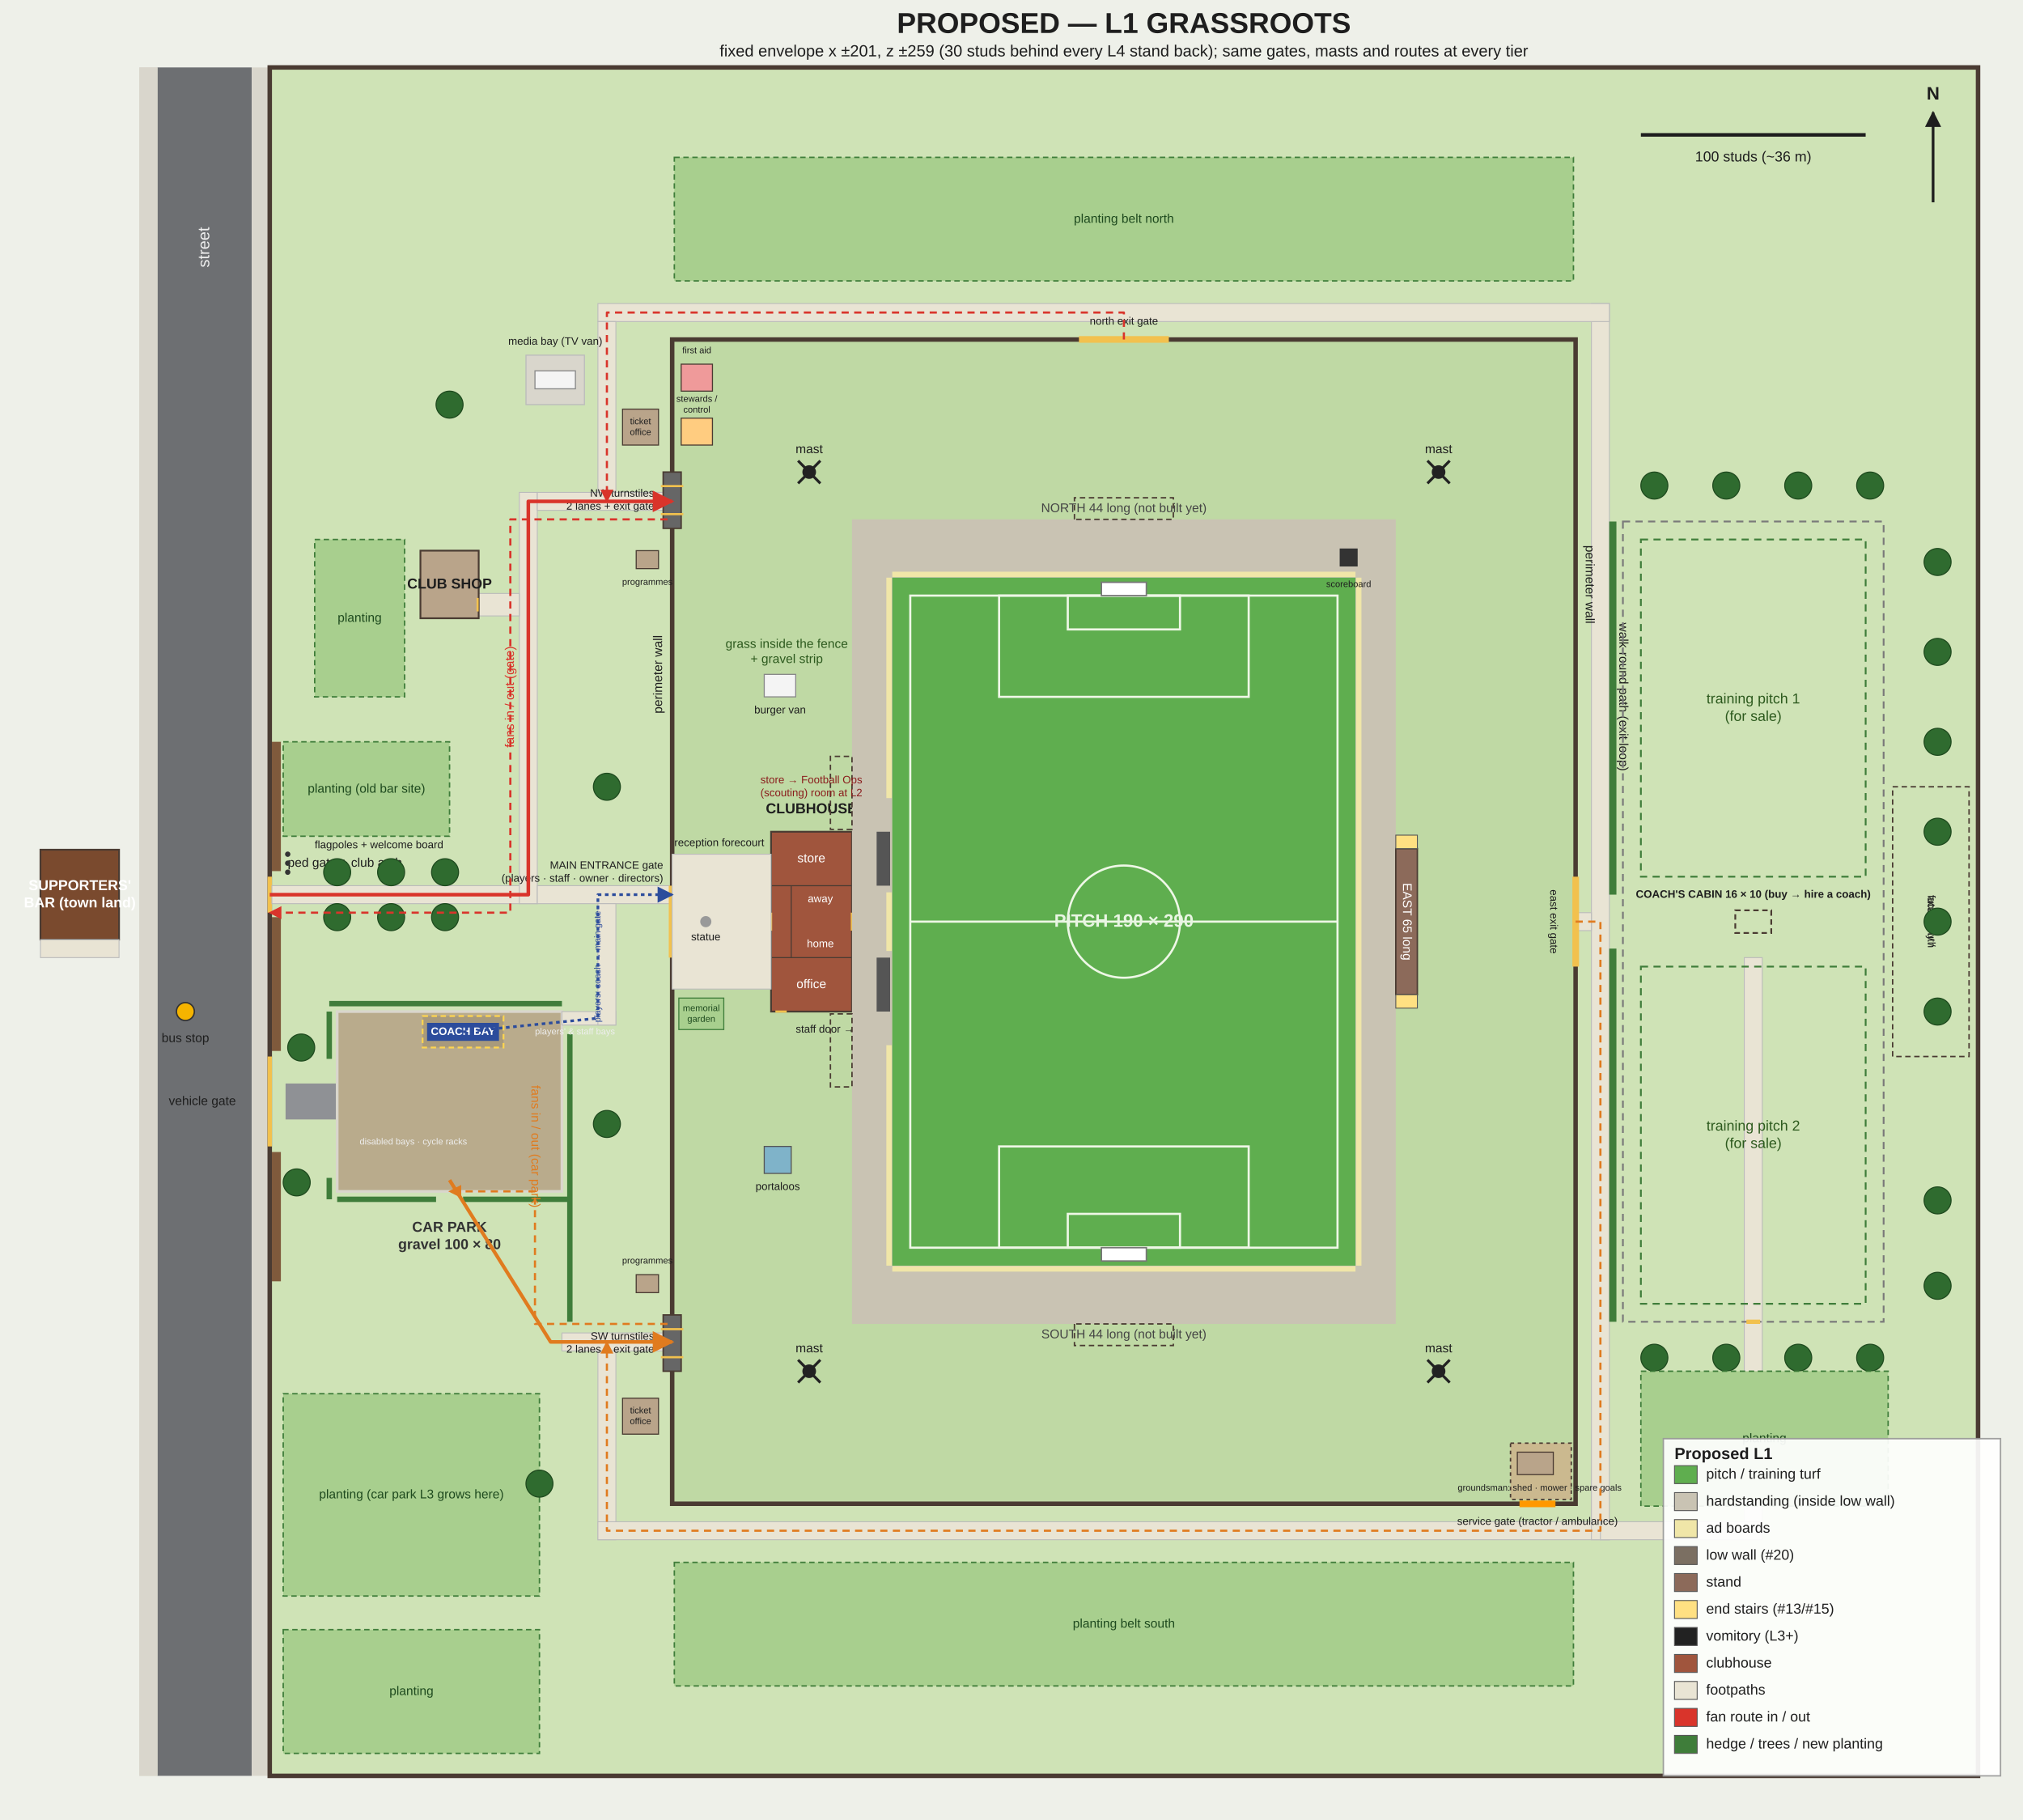
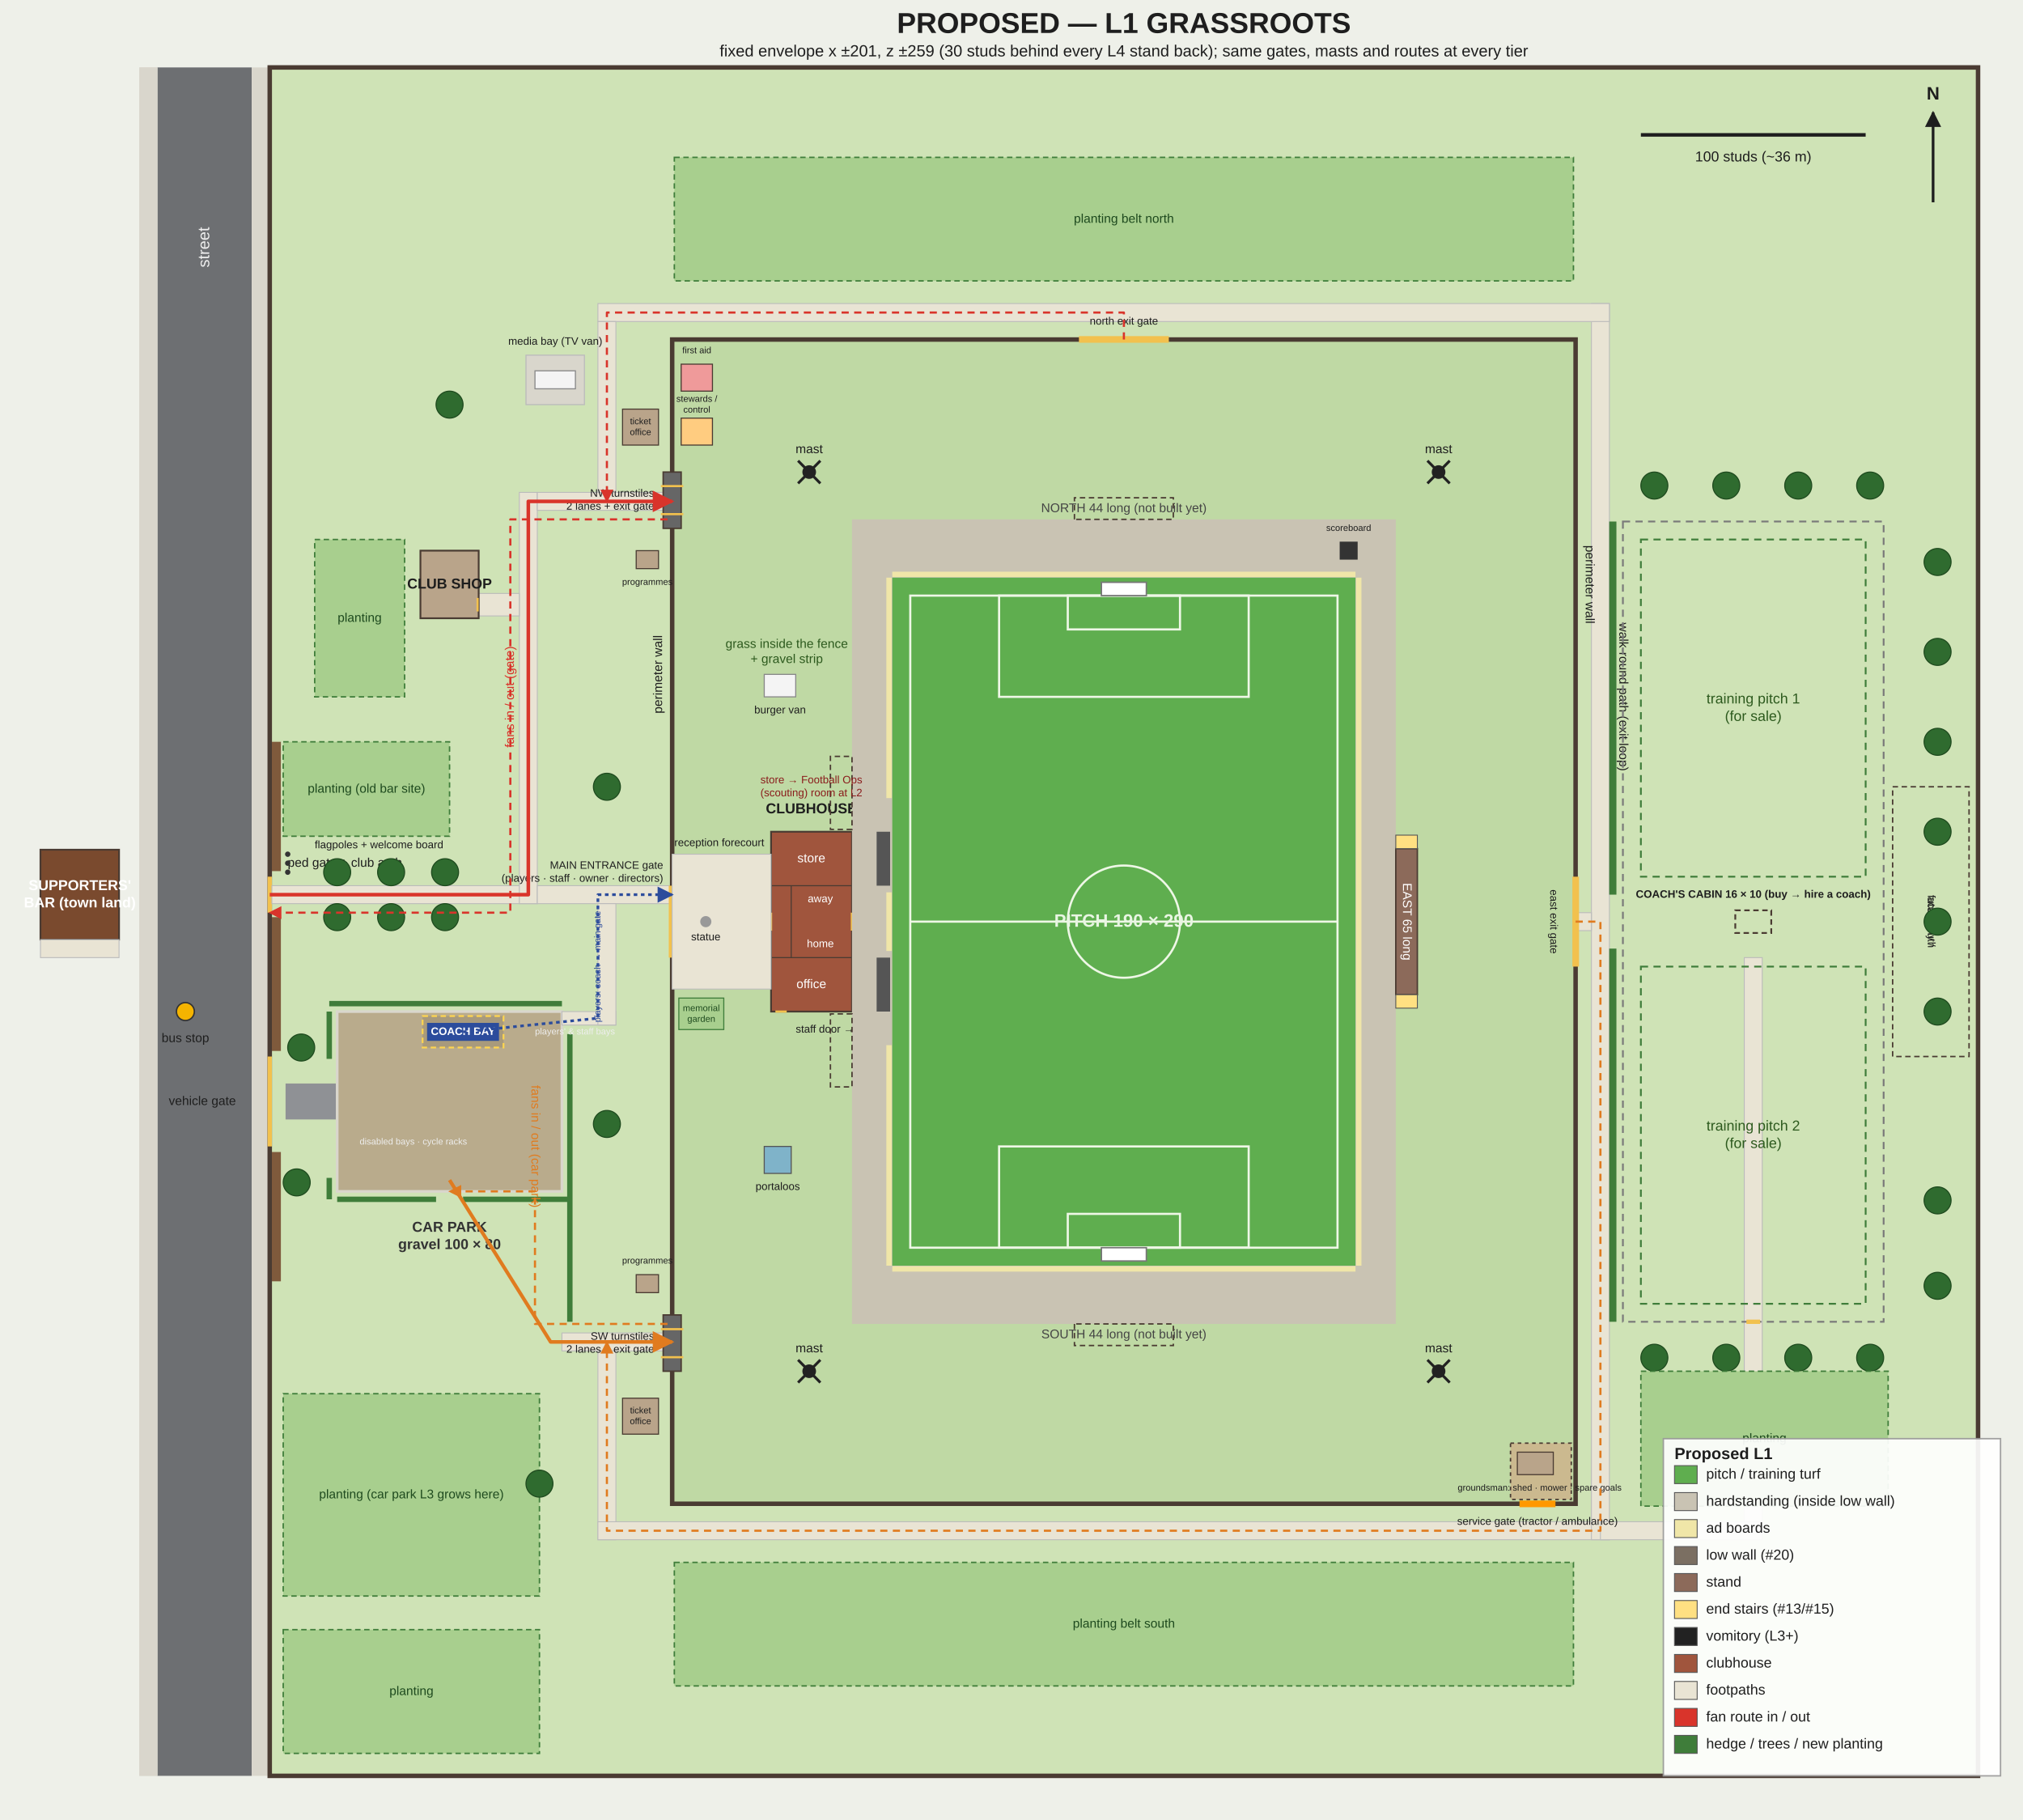
<svg xmlns="http://www.w3.org/2000/svg" width="1125" height="1012" viewBox="0 0 1125 1012" font-family="Segoe UI, Arial, sans-serif">
  <defs>
    <marker id="arr" viewBox="0 0 10 10" refX="9" refY="5" markerWidth="6" markerHeight="6" orient="auto-start-reverse">
      <path d="M0,0 L10,5 L0,10 z" fill="context-stroke" />
    </marker>
  </defs>
  <polygon points="0.0,0.0 1125.0,0.0 1125.0,1012.5 0.0,1012.5" fill="#eef0e9" stroke="none" stroke-width="1" opacity="1.0" />
  <polygon points="87.5,37.5 140.0,37.5 140.0,987.5 87.5,987.5" fill="#6d6f72" stroke="none" stroke-width="1" opacity="1.0" />
  <text x="113.8" y="137.5" font-size="9" fill="#eee" text-anchor="middle" dominant-baseline="middle" transform="rotate(-90 113.8 137.5)">street</text>
  <polygon points="140.0,37.5 150.0,37.5 150.0,987.5 140.0,987.5" fill="#d9d6cc" stroke="none" stroke-width="1" opacity="1.0" />
  <polygon points="150.0,37.5 1100.0,37.5 1100.0,987.5 150.0,987.5" fill="#cfe3b6" stroke="none" stroke-width="1" opacity="1.0" />
  <polygon points="150.0,37.5 1100.0,37.5 1100.0,987.5 150.0,987.5" fill="none" stroke="#4a3b32" stroke-width="2.5" opacity="1.0" />
  <text x="625.0" y="13.8" font-size="16" fill="#1e1e1e" text-anchor="middle" dominant-baseline="middle" font-weight="bold">PROPOSED — L1  GRASSROOTS</text>
  <text x="625.0" y="28.8" font-size="9" fill="#1e1e1e" text-anchor="middle" dominant-baseline="middle">fixed envelope x ±201, z ±259 (30 studs behind every L4 stand back); same gates, masts and routes at every tier</text>
  <polyline points="1075.0,112.5 1075.0,62.5" fill="none" stroke="#1e1e1e" stroke-width="1.5" stroke-linejoin="round" marker-end="url(#arr)" opacity="1.0" />
  <text x="1075.0" y="52.5" font-size="10" fill="#1e1e1e" text-anchor="middle" dominant-baseline="middle" font-weight="bold">N</text>
  <polyline points="912.5,75.0 1037.5,75.0" fill="none" stroke="#1e1e1e" stroke-width="2" stroke-linejoin="round" opacity="1.0" />
  <text x="975.0" y="87.5" font-size="8" fill="#1e1e1e" text-anchor="middle" dominant-baseline="middle">100 studs (~36 m)</text>
  <polygon points="77.5,37.5 87.5,37.5 87.5,987.5 77.5,987.5" fill="#d9d6cc" stroke="none" stroke-width="1" opacity="1.0" />
  <polygon points="77.5,37.5 87.5,37.5 87.5,987.5 77.5,987.5" fill="#d9d6cc" stroke="none" stroke-width="1" opacity="1.0" />
  <polygon points="22.5,472.5 66.2,472.5 66.2,522.5 22.5,522.5" fill="#7a4a2e" stroke="#4a3b32" stroke-width="1" opacity="1.0" />
  <polygon points="22.5,522.5 66.2,522.5 66.2,532.5 22.5,532.5" fill="#e9e4d4" stroke="#bbb" stroke-width="0.5" opacity="1.0" />
  <text x="44.4" y="492.7" font-size="8" fill="#fff" text-anchor="middle" dominant-baseline="middle" font-weight="bold">SUPPORTERS'</text>
  <text x="44.4" y="502.3" font-size="8" fill="#fff" text-anchor="middle" dominant-baseline="middle" font-weight="bold">BAR (town land)</text>
  <polygon points="148.8,487.5 151.2,487.5 151.2,507.5 148.8,507.5" fill="#f2c14e" stroke="none" stroke-width="1" opacity="1.0" />
  <text x="160.0" y="480.0" font-size="7" fill="#1e1e1e" text-anchor="start" dominant-baseline="middle">ped gate + club arch</text>
  <polygon points="148.8,587.5 151.2,587.5 151.2,637.5 148.8,637.5" fill="#f2c14e" stroke="none" stroke-width="1" opacity="1.0" />
  <text x="131.2" y="612.5" font-size="7" fill="#1e1e1e" text-anchor="end" dominant-baseline="middle">vehicle gate</text>
  <polygon points="158.8,602.5 188.8,602.5 188.8,622.5 158.8,622.5" fill="#8f9195" stroke="none" stroke-width="1" opacity="1.0" />
  <circle cx="103.1" cy="562.5" r="5.0" fill="#f5b400" stroke="#333" stroke-width="0.8" />
  <text x="103.1" y="577.5" font-size="7" fill="#1e1e1e" text-anchor="middle" dominant-baseline="middle">bus stop</text>
  <polygon points="151.2,412.5 156.2,412.5 156.2,484.4 151.2,484.4" fill="#7f5a3c" stroke="none" stroke-width="1" opacity="1.0" />
  <polygon points="151.2,510.0 156.2,510.0 156.2,584.4 151.2,584.4" fill="#7f5a3c" stroke="none" stroke-width="1" opacity="1.0" />
  <polygon points="151.2,640.6 156.2,640.6 156.2,712.5 151.2,712.5" fill="#7f5a3c" stroke="none" stroke-width="1" opacity="1.0" />
  <polygon points="187.5,562.5 312.5,562.5 312.5,662.5 187.5,662.5" fill="#b9ab8c" stroke="#d9d6cc" stroke-width="1.5" opacity="1.0" />
  <text x="250.0" y="682.7" font-size="8" fill="#333" text-anchor="middle" dominant-baseline="middle" font-weight="bold">CAR PARK</text>
  <text x="250.0" y="692.3" font-size="8" fill="#333" text-anchor="middle" dominant-baseline="middle" font-weight="bold">gravel 100 × 80</text>
  <polygon points="235.0,565.0 280.0,565.0 280.0,582.5 235.0,582.5" fill="#a89a7c" stroke="#ffd54f" stroke-width="1" stroke-dasharray="3,2" opacity="1.0" />
  <polygon points="237.5,568.8 277.5,568.8 277.5,578.8 237.5,578.8" fill="#2c4c9c" stroke="none" stroke-width="1" opacity="1.0" />
  <text x="257.5" y="573.8" font-size="6" fill="#fff" text-anchor="middle" dominant-baseline="middle" font-weight="bold">COACH BAY</text>
  <polyline points="183.1,558.1 312.5,558.1" fill="none" stroke="#3f7d3a" stroke-width="3" stroke-linejoin="round" opacity="1.0" />
  <polyline points="183.1,562.5 183.1,588.8" fill="none" stroke="#3f7d3a" stroke-width="3" stroke-linejoin="round" opacity="1.0" />
  <polyline points="183.1,655.0 183.1,666.9" fill="none" stroke="#3f7d3a" stroke-width="3" stroke-linejoin="round" opacity="1.0" />
  <polyline points="187.5,666.9 242.5,666.9" fill="none" stroke="#3f7d3a" stroke-width="3" stroke-linejoin="round" opacity="1.0" />
  <polyline points="257.5,666.9 316.9,666.9" fill="none" stroke="#3f7d3a" stroke-width="3" stroke-linejoin="round" opacity="1.0" />
  <polyline points="316.9,575.0 316.9,735.0" fill="none" stroke="#3f7d3a" stroke-width="3" stroke-linejoin="round" opacity="1.0" />
  <polygon points="151.2,492.5 298.8,492.5 298.8,502.5 151.2,502.5" fill="#e9e4d4" stroke="#bbb" stroke-width="0.5" opacity="1.0" />
  <polygon points="288.8,273.8 298.8,273.8 298.8,502.5 288.8,502.5" fill="#e9e4d4" stroke="#bbb" stroke-width="0.5" opacity="1.0" />
  <polygon points="298.8,273.8 373.8,273.8 373.8,283.8 298.8,283.8" fill="#e9e4d4" stroke="#bbb" stroke-width="0.5" opacity="1.0" />
  <polygon points="298.8,492.5 373.8,492.5 373.8,502.5 298.8,502.5" fill="#e9e4d4" stroke="#bbb" stroke-width="0.5" opacity="1.0" />
  <polygon points="266.2,330.0 288.8,330.0 288.8,342.5 266.2,342.5" fill="#e9e4d4" stroke="#bbb" stroke-width="0.5" opacity="1.0" />
  <polygon points="312.5,741.2 373.8,741.2 373.8,751.2 312.5,751.2" fill="#e9e4d4" stroke="#bbb" stroke-width="0.5" opacity="1.0" />
  <polygon points="312.5,562.5 342.5,562.5 342.5,570.0 312.5,570.0" fill="#e9e4d4" stroke="#bbb" stroke-width="0.5" opacity="1.0" />
  <polygon points="332.5,502.5 342.5,502.5 342.5,570.0 332.5,570.0" fill="#e9e4d4" stroke="#bbb" stroke-width="0.5" opacity="1.0" />
  <polygon points="332.5,751.2 342.5,751.2 342.5,856.2 332.5,856.2" fill="#e9e4d4" stroke="#bbb" stroke-width="0.5" opacity="1.0" />
  <polygon points="332.5,846.2 895.0,846.2 895.0,856.2 332.5,856.2" fill="#e9e4d4" stroke="#bbb" stroke-width="0.5" opacity="1.0" />
  <polygon points="885.0,168.8 895.0,168.8 895.0,856.2 885.0,856.2" fill="#e9e4d4" stroke="#bbb" stroke-width="0.5" opacity="1.0" />
  <polygon points="332.5,168.8 895.0,168.8 895.0,178.8 332.5,178.8" fill="#e9e4d4" stroke="#bbb" stroke-width="0.5" opacity="1.0" />
  <polygon points="332.5,273.8 342.5,273.8 342.5,178.8 332.5,178.8" fill="#e9e4d4" stroke="#bbb" stroke-width="0.5" opacity="1.0" />
  <polygon points="970.0,735.0 980.0,735.0 980.0,846.2 970.0,846.2" fill="#e9e4d4" stroke="#bbb" stroke-width="0.5" opacity="1.0" />
  <polygon points="890.0,846.2 980.0,846.2 980.0,856.2 890.0,856.2" fill="#e9e4d4" stroke="#bbb" stroke-width="0.5" opacity="1.0" />
  <polygon points="970.0,532.5 980.0,532.5 980.0,735.0 970.0,735.0" fill="#e9e4d4" stroke="#bbb" stroke-width="0.5" opacity="1.0" />
  <polygon points="620.0,178.8 630.0,178.8 630.0,178.8 620.0,178.8" fill="#e9e4d4" stroke="#bbb" stroke-width="0.5" opacity="1.0" />
  <polygon points="876.2,507.5 885.0,507.5 885.0,517.5 876.2,517.5" fill="#e9e4d4" stroke="#bbb" stroke-width="0.5" opacity="1.0" />
  <text x="902.5" y="387.5" font-size="7" fill="#1e1e1e" text-anchor="middle" dominant-baseline="middle" transform="rotate(90 902.5 387.5)">walk-round path (exit loop)</text>
  <polygon points="233.8,306.2 266.2,306.2 266.2,343.8 233.8,343.8" fill="#b9a48a" stroke="#4a3b32" stroke-width="1" opacity="1.0" />
  <polygon points="265.0,332.5 266.2,332.5 266.2,340.0 265.0,340.0" fill="#f2c14e" stroke="none" stroke-width="1" opacity="1.0" />
  <text x="250.0" y="325.0" font-size="8" fill="#1e1e1e" text-anchor="middle" dominant-baseline="middle" font-weight="bold">CLUB SHOP</text>
  <polygon points="292.5,197.5 325.0,197.5 325.0,225.0 292.5,225.0" fill="#d9d6cc" stroke="#bbb" stroke-width="0.6" opacity="1.0" />
  <polygon points="297.5,206.2 320.0,206.2 320.0,216.2 297.5,216.2" fill="#f4f4f4" stroke="#888" stroke-width="0.6" opacity="1.0" />
  <text x="308.8" y="190.0" font-size="6" fill="#1e1e1e" text-anchor="middle" dominant-baseline="middle">media bay (TV van)</text>
  <polygon points="902.5,290.0 1047.5,290.0 1047.5,735.0 902.5,735.0" fill="none" stroke="#7a7a7a" stroke-width="1" stroke-dasharray="4,3" opacity="1.0" />
  <polygon points="912.5,300.0 1037.5,300.0 1037.5,487.5 912.5,487.5" fill="none" stroke="#3f7d3a" stroke-width="1" stroke-dasharray="4,3" opacity="1.0" />
  <polygon points="912.5,537.5 1037.5,537.5 1037.5,725.0 912.5,725.0" fill="none" stroke="#3f7d3a" stroke-width="1" stroke-dasharray="4,3" opacity="1.0" />
  <text x="975.0" y="388.9" font-size="8" fill="#2d5a1e" text-anchor="middle" dominant-baseline="middle">training pitch 1</text>
  <text x="975.0" y="398.6" font-size="8" fill="#2d5a1e" text-anchor="middle" dominant-baseline="middle">(for sale)</text>
  <text x="975.0" y="626.4" font-size="8" fill="#2d5a1e" text-anchor="middle" dominant-baseline="middle">training pitch 2</text>
  <text x="975.0" y="636.1" font-size="8" fill="#2d5a1e" text-anchor="middle" dominant-baseline="middle">(for sale)</text>
  <polygon points="965.0,506.2 985.0,506.2 985.0,518.8 965.0,518.8" fill="none" stroke="#4a3b32" stroke-width="1" stroke-dasharray="3,2" opacity="1.0" />
  <text x="975.0" y="497.5" font-size="6" fill="#1e1e1e" text-anchor="middle" dominant-baseline="middle" font-weight="bold">COACH'S CABIN 16 × 10  (buy → hire a coach)</text>
  <polygon points="1052.5,437.5 1095.0,437.5 1095.0,587.5 1052.5,587.5" fill="none" stroke="#4a3b32" stroke-width="0.8" stroke-dasharray="3,2" opacity="1.0" />
  <text x="1073.8" y="505.3" font-size="6" fill="#1e1e1e" text-anchor="middle" dominant-baseline="middle" transform="rotate(90 1073.8 505.3)">future</text>
  <text x="1073.8" y="512.5" font-size="6" fill="#1e1e1e" text-anchor="middle" dominant-baseline="middle" transform="rotate(90 1073.8 512.5)">academy /</text>
  <text x="1073.8" y="519.7" font-size="6" fill="#1e1e1e" text-anchor="middle" dominant-baseline="middle" transform="rotate(90 1073.8 519.7)">youth</text>
  <polygon points="971.2,733.8 978.8,733.8 978.8,736.2 971.2,736.2" fill="#f2c14e" stroke="none" stroke-width="1" opacity="1.0" />
  <polyline points="896.9,290.0 896.9,497.5" fill="none" stroke="#3f7d3a" stroke-width="4" stroke-linejoin="round" opacity="1.0" />
  <polyline points="896.9,527.5 896.9,735.0" fill="none" stroke="#3f7d3a" stroke-width="4" stroke-linejoin="round" opacity="1.0" />
  <circle cx="920.0" cy="270.0" r="7.5" fill="#2f6b2f" stroke="#1e4a1e" stroke-width="0.6" />
  <circle cx="920.0" cy="755.0" r="7.5" fill="#2f6b2f" stroke="#1e4a1e" stroke-width="0.6" />
  <circle cx="960.0" cy="270.0" r="7.5" fill="#2f6b2f" stroke="#1e4a1e" stroke-width="0.6" />
  <circle cx="960.0" cy="755.0" r="7.5" fill="#2f6b2f" stroke="#1e4a1e" stroke-width="0.6" />
  <circle cx="1000.0" cy="270.0" r="7.5" fill="#2f6b2f" stroke="#1e4a1e" stroke-width="0.6" />
  <circle cx="1000.0" cy="755.0" r="7.5" fill="#2f6b2f" stroke="#1e4a1e" stroke-width="0.6" />
  <circle cx="1040.0" cy="270.0" r="7.5" fill="#2f6b2f" stroke="#1e4a1e" stroke-width="0.6" />
  <circle cx="1040.0" cy="755.0" r="7.5" fill="#2f6b2f" stroke="#1e4a1e" stroke-width="0.6" />
  <circle cx="1077.5" cy="312.5" r="7.5" fill="#2f6b2f" stroke="#1e4a1e" stroke-width="0.6" />
  <circle cx="1077.5" cy="362.5" r="7.5" fill="#2f6b2f" stroke="#1e4a1e" stroke-width="0.6" />
  <circle cx="1077.5" cy="412.5" r="7.5" fill="#2f6b2f" stroke="#1e4a1e" stroke-width="0.6" />
  <circle cx="1077.5" cy="462.5" r="7.5" fill="#2f6b2f" stroke="#1e4a1e" stroke-width="0.6" />
  <circle cx="1077.5" cy="512.5" r="7.5" fill="#2f6b2f" stroke="#1e4a1e" stroke-width="0.6" />
  <circle cx="1077.5" cy="562.5" r="7.5" fill="#2f6b2f" stroke="#1e4a1e" stroke-width="0.6" />
  <circle cx="1077.5" cy="667.5" r="7.5" fill="#2f6b2f" stroke="#1e4a1e" stroke-width="0.6" />
  <circle cx="1077.5" cy="715.0" r="7.5" fill="#2f6b2f" stroke="#1e4a1e" stroke-width="0.6" />
  <polygon points="157.5,412.5 250.0,412.5 250.0,465.0 157.5,465.0" fill="#a8cf8e" stroke="#3f7d3a" stroke-width="0.8" stroke-dasharray="3,2" opacity="1.0" />
  <text x="203.8" y="438.8" font-size="7" fill="#1e4a1e" text-anchor="middle" dominant-baseline="middle">planting (old bar site)</text>
  <polygon points="175.0,300.0 225.0,300.0 225.0,387.5 175.0,387.5" fill="#a8cf8e" stroke="#3f7d3a" stroke-width="0.8" stroke-dasharray="3,2" opacity="1.0" />
  <text x="200.0" y="343.8" font-size="7" fill="#1e4a1e" text-anchor="middle" dominant-baseline="middle">planting</text>
  <polygon points="375.0,87.5 875.0,87.5 875.0,156.2 375.0,156.2" fill="#a8cf8e" stroke="#3f7d3a" stroke-width="0.8" stroke-dasharray="3,2" opacity="1.0" />
  <text x="625.0" y="121.9" font-size="7" fill="#1e4a1e" text-anchor="middle" dominant-baseline="middle">planting belt north</text>
  <polygon points="375.0,868.8 875.0,868.8 875.0,937.5 375.0,937.5" fill="#a8cf8e" stroke="#3f7d3a" stroke-width="0.8" stroke-dasharray="3,2" opacity="1.0" />
  <text x="625.0" y="903.1" font-size="7" fill="#1e4a1e" text-anchor="middle" dominant-baseline="middle">planting belt south</text>
  <polygon points="157.5,775.0 300.0,775.0 300.0,887.5 157.5,887.5" fill="#a8cf8e" stroke="#3f7d3a" stroke-width="0.8" stroke-dasharray="3,2" opacity="1.0" />
  <text x="228.8" y="831.2" font-size="7" fill="#1e4a1e" text-anchor="middle" dominant-baseline="middle">planting (car park L3 grows here)</text>
  <polygon points="157.5,906.2 300.0,906.2 300.0,975.0 157.5,975.0" fill="#a8cf8e" stroke="#3f7d3a" stroke-width="0.8" stroke-dasharray="3,2" opacity="1.0" />
  <text x="228.8" y="940.6" font-size="7" fill="#1e4a1e" text-anchor="middle" dominant-baseline="middle">planting</text>
  <polygon points="912.5,762.5 1050.0,762.5 1050.0,837.5 912.5,837.5" fill="#a8cf8e" stroke="#3f7d3a" stroke-width="0.8" stroke-dasharray="3,2" opacity="1.0" />
  <text x="981.2" y="800.0" font-size="7" fill="#1e4a1e" text-anchor="middle" dominant-baseline="middle">planting</text>
  <circle cx="160.0" cy="475.0" r="1.5" fill="#333" stroke="none" stroke-width="1" />
  <circle cx="160.0" cy="480.0" r="1.5" fill="#333" stroke="none" stroke-width="1" />
  <circle cx="160.0" cy="485.0" r="1.5" fill="#333" stroke="none" stroke-width="1" />
  <text x="175.0" y="470.0" font-size="6" fill="#1e1e1e" text-anchor="start" dominant-baseline="middle">flagpoles + welcome board</text>
  <circle cx="187.5" cy="485.0" r="7.5" fill="#2f6b2f" stroke="#1e4a1e" stroke-width="0.6" />
  <circle cx="217.5" cy="485.0" r="7.5" fill="#2f6b2f" stroke="#1e4a1e" stroke-width="0.6" />
  <circle cx="247.5" cy="485.0" r="7.5" fill="#2f6b2f" stroke="#1e4a1e" stroke-width="0.6" />
  <circle cx="187.5" cy="510.0" r="7.5" fill="#2f6b2f" stroke="#1e4a1e" stroke-width="0.6" />
  <circle cx="217.5" cy="510.0" r="7.5" fill="#2f6b2f" stroke="#1e4a1e" stroke-width="0.6" />
  <circle cx="247.5" cy="510.0" r="7.5" fill="#2f6b2f" stroke="#1e4a1e" stroke-width="0.6" />
  <circle cx="167.5" cy="582.5" r="7.5" fill="#2f6b2f" stroke="#1e4a1e" stroke-width="0.6" />
  <circle cx="165.0" cy="657.5" r="7.5" fill="#2f6b2f" stroke="#1e4a1e" stroke-width="0.6" />
  <circle cx="337.5" cy="437.5" r="7.5" fill="#2f6b2f" stroke="#1e4a1e" stroke-width="0.6" />
  <circle cx="337.5" cy="625.0" r="7.5" fill="#2f6b2f" stroke="#1e4a1e" stroke-width="0.6" />
  <circle cx="250.0" cy="225.0" r="7.5" fill="#2f6b2f" stroke="#1e4a1e" stroke-width="0.6" />
  <circle cx="300.0" cy="825.0" r="7.5" fill="#2f6b2f" stroke="#1e4a1e" stroke-width="0.6" />
  <polygon points="373.8,188.8 876.2,188.8 876.2,836.2 373.8,836.2" fill="#bfd9a4" stroke="none" stroke-width="1" opacity="1.0" />
  <polygon points="373.8,188.8 876.2,188.8 876.2,836.2 373.8,836.2" fill="none" stroke="#4a3b32" stroke-width="2.5" opacity="1.0" />
  <text x="883.8" y="325.0" font-size="7" fill="#1e1e1e" text-anchor="middle" dominant-baseline="middle" transform="rotate(90 883.8 325.0)">perimeter wall</text>
  <text x="366.2" y="375.0" font-size="7" fill="#1e1e1e" text-anchor="middle" dominant-baseline="middle" transform="rotate(-90 366.2 375.0)">perimeter wall</text>
  <polygon points="371.9,492.5 375.6,492.5 375.6,532.5 371.9,532.5" fill="#f2c14e" stroke="none" stroke-width="1" opacity="1.0" />
  <text x="368.8" y="481.4" font-size="6" fill="#1e1e1e" text-anchor="end" dominant-baseline="middle">MAIN ENTRANCE gate</text>
  <text x="368.8" y="488.6" font-size="6" fill="#1e1e1e" text-anchor="end" dominant-baseline="middle">(players · staff · owner · directors)</text>
  <polygon points="600.0,186.9 650.0,186.9 650.0,190.6 600.0,190.6" fill="#f2c14e" stroke="none" stroke-width="1" opacity="1.0" />
  <text x="625.0" y="178.8" font-size="6" fill="#1e1e1e" text-anchor="middle" dominant-baseline="middle">north exit gate</text>
  <polygon points="874.4,487.5 878.1,487.5 878.1,537.5 874.4,537.5" fill="#f2c14e" stroke="none" stroke-width="1" opacity="1.0" />
  <text x="863.8" y="512.5" font-size="6" fill="#1e1e1e" text-anchor="middle" dominant-baseline="middle" transform="rotate(90 863.8 512.5)">east exit gate</text>
  <polygon points="845.0,834.4 865.0,834.4 865.0,838.1 845.0,838.1" fill="#ff9800" stroke="none" stroke-width="1" opacity="1.0" />
  <text x="855.0" y="846.2" font-size="6" fill="#1e1e1e" text-anchor="middle" dominant-baseline="middle">service gate (tractor / ambulance)</text>
  <polygon points="840.0,802.5 873.8,802.5 873.8,833.8 840.0,833.8" fill="#cbb98f" stroke="#4a3b32" stroke-width="0.8" stroke-dasharray="2,2" opacity="1.0" />
  <polygon points="843.8,807.5 863.8,807.5 863.8,820.0 843.8,820.0" fill="#b9a48a" stroke="#4a3b32" stroke-width="0.6" opacity="1.0" />
  <text x="856.2" y="827.5" font-size="5" fill="#1e1e1e" text-anchor="middle" dominant-baseline="middle">groundsman: shed · mower · spare goals</text>
  <polygon points="346.2,227.5 366.2,227.5 366.2,247.5 346.2,247.5" fill="#b9a48a" stroke="#4a3b32" stroke-width="0.6" opacity="1.0" />
  <polygon points="346.2,777.5 366.2,777.5 366.2,797.5 346.2,797.5" fill="#b9a48a" stroke="#4a3b32" stroke-width="0.6" opacity="1.0" />
  <text x="356.2" y="234.5" font-size="5" fill="#1e1e1e" text-anchor="middle" dominant-baseline="middle">ticket</text>
  <text x="356.2" y="240.5" font-size="5" fill="#1e1e1e" text-anchor="middle" dominant-baseline="middle">office</text>
  <text x="356.2" y="784.5" font-size="5" fill="#1e1e1e" text-anchor="middle" dominant-baseline="middle">ticket</text>
  <text x="356.2" y="790.5" font-size="5" fill="#1e1e1e" text-anchor="middle" dominant-baseline="middle">office</text>
  <polygon points="353.8,306.2 366.2,306.2 366.2,316.2 353.8,316.2" fill="#b9a48a" stroke="#4a3b32" stroke-width="0.6" opacity="1.0" />
  <text x="360.0" y="323.8" font-size="5" fill="#1e1e1e" text-anchor="middle" dominant-baseline="middle">programmes</text>
  <polygon points="353.8,708.8 366.2,708.8 366.2,718.8 353.8,718.8" fill="#b9a48a" stroke="#4a3b32" stroke-width="0.6" opacity="1.0" />
  <text x="360.0" y="701.2" font-size="5" fill="#1e1e1e" text-anchor="middle" dominant-baseline="middle">programmes</text>
  <polygon points="378.8,232.5 396.2,232.5 396.2,247.5 378.8,247.5" fill="#ffcc80" stroke="#4a3b32" stroke-width="0.6" opacity="1.0" />
  <text x="387.5" y="222.0" font-size="5" fill="#1e1e1e" text-anchor="middle" dominant-baseline="middle">stewards /</text>
  <text x="387.5" y="228.0" font-size="5" fill="#1e1e1e" text-anchor="middle" dominant-baseline="middle">control</text>
  <polygon points="378.8,202.5 396.2,202.5 396.2,217.5 378.8,217.5" fill="#ef9a9a" stroke="#4a3b32" stroke-width="0.6" opacity="1.0" />
  <text x="387.5" y="195.0" font-size="5" fill="#1e1e1e" text-anchor="middle" dominant-baseline="middle">first aid</text>
  <text x="866.2" y="193.8" font-size="5" fill="#1e1e1e" text-anchor="middle" dominant-baseline="middle" />
  <polyline points="760.0,315.0 760.0,710.0 490.0,710.0 490.0,581.2" fill="none" stroke="#7b6f62" stroke-width="1.5" stroke-linejoin="round" opacity="1.0" />
  <polyline points="490.0,443.8 490.0,315.0 760.0,315.0" fill="none" stroke="#7b6f62" stroke-width="1.5" stroke-linejoin="round" opacity="1.0" />
  <text x="766.2" y="662.5" font-size="6" fill="#1e1e1e" text-anchor="middle" dominant-baseline="middle" transform="rotate(90 766.2 662.5)">low wall</text>
  <polygon points="368.8,262.5 378.8,262.5 378.8,293.8 368.8,293.8" fill="#666" stroke="#4a3b32" stroke-width="0.8" opacity="1.0" />
  <polyline points="367.5,270.3 380.0,270.3" fill="none" stroke="#f2c14e" stroke-width="1.2" stroke-linejoin="round" opacity="1.0" />
  <polyline points="367.5,285.9 380.0,285.9" fill="none" stroke="#f2c14e" stroke-width="1.2" stroke-linejoin="round" opacity="1.0" />
  <text x="363.8" y="274.5" font-size="6" fill="#1e1e1e" text-anchor="end" dominant-baseline="middle">NW turnstiles</text>
  <text x="363.8" y="281.7" font-size="6" fill="#1e1e1e" text-anchor="end" dominant-baseline="middle">2 lanes + exit gate</text>
  <polygon points="368.8,731.2 378.8,731.2 378.8,762.5 368.8,762.5" fill="#666" stroke="#4a3b32" stroke-width="0.8" opacity="1.0" />
  <polyline points="367.5,739.1 380.0,739.1" fill="none" stroke="#f2c14e" stroke-width="1.2" stroke-linejoin="round" opacity="1.0" />
  <polyline points="367.5,754.7 380.0,754.7" fill="none" stroke="#f2c14e" stroke-width="1.2" stroke-linejoin="round" opacity="1.0" />
  <text x="363.8" y="743.3" font-size="6" fill="#1e1e1e" text-anchor="end" dominant-baseline="middle">SW turnstiles</text>
  <text x="363.8" y="750.5" font-size="6" fill="#1e1e1e" text-anchor="end" dominant-baseline="middle">2 lanes + exit gate</text>
  <polygon points="428.8,462.5 473.8,462.5 473.8,562.5 428.8,562.5" fill="#a0553d" stroke="#4a3b32" stroke-width="1" opacity="1.0" />
  <polyline points="428.8,532.5 473.8,532.5" fill="none" stroke="#4a3b32" stroke-width="0.6" stroke-linejoin="round" opacity="1.0" />
  <polyline points="428.8,492.5 473.8,492.5" fill="none" stroke="#4a3b32" stroke-width="0.6" stroke-linejoin="round" opacity="1.0" />
  <polyline points="440.0,492.5 440.0,532.5" fill="none" stroke="#4a3b32" stroke-width="0.6" stroke-linejoin="round" opacity="1.0" />
  <text x="451.2" y="547.5" font-size="7" fill="#fff" text-anchor="middle" dominant-baseline="middle">office</text>
  <text x="451.2" y="477.5" font-size="7" fill="#fff" text-anchor="middle" dominant-baseline="middle">store</text>
  <text x="456.2" y="525.0" font-size="6" fill="#fff" text-anchor="middle" dominant-baseline="middle">home</text>
  <text x="456.2" y="500.0" font-size="6" fill="#fff" text-anchor="middle" dominant-baseline="middle">away</text>
  <polygon points="428.1,507.5 429.4,507.5 429.4,517.5 428.1,517.5" fill="#f2c14e" stroke="none" stroke-width="1" opacity="1.0" />
  <polygon points="473.1,507.5 474.4,507.5 474.4,517.5 473.1,517.5" fill="#f2c14e" stroke="none" stroke-width="1" opacity="1.0" />
  <polygon points="431.2,561.9 437.5,561.9 437.5,563.1 431.2,563.1" fill="#f2c14e" stroke="none" stroke-width="1" opacity="1.0" />
  <text x="442.5" y="572.5" font-size="6" fill="#1e1e1e" text-anchor="start" dominant-baseline="middle">staff door → concourse</text>
  <polygon points="373.8,475.0 428.8,475.0 428.8,550.0 373.8,550.0" fill="#e9e4d4" stroke="#bbb" stroke-width="0.5" opacity="1.0" />
  <text x="400.0" y="468.8" font-size="6" fill="#1e1e1e" text-anchor="middle" dominant-baseline="middle">reception forecourt</text>
  <circle cx="392.5" cy="512.5" r="3.1" fill="#999" stroke="none" stroke-width="1" />
  <text x="392.5" y="521.2" font-size="6" fill="#1e1e1e" text-anchor="middle" dominant-baseline="middle">statue</text>
  <polygon points="377.5,555.0 402.5,555.0 402.5,572.5 377.5,572.5" fill="#a8cf8e" stroke="#3f7d3a" stroke-width="0.6" opacity="1.0" />
  <text x="390.0" y="560.8" font-size="5" fill="#1e4a1e" text-anchor="middle" dominant-baseline="middle">memorial</text>
  <text x="390.0" y="566.8" font-size="5" fill="#1e4a1e" text-anchor="middle" dominant-baseline="middle">garden</text>
  <text x="451.2" y="450.0" font-size="8" fill="#1e1e1e" text-anchor="middle" dominant-baseline="middle" font-weight="bold">CLUBHOUSE</text>
  <polygon points="473.8,288.8 776.2,288.8 776.2,736.2 473.8,736.2" fill="#c9c3b3" stroke="none" stroke-width="1" opacity="1.0" />
  <polygon points="496.2,321.2 753.8,321.2 753.8,703.8 496.2,703.8" fill="#5fae4f" stroke="none" stroke-width="1" opacity="1.0" />
  <polygon points="506.2,331.2 743.8,331.2 743.8,693.8 506.2,693.8" fill="none" stroke="#eef7e6" stroke-width="1.2" opacity="1.0" />
  <polyline points="506.2,512.5 743.8,512.5" fill="none" stroke="#eef7e6" stroke-width="1.2" stroke-linejoin="round" opacity="1.0" />
  <circle cx="625.0" cy="512.5" r="31.2" fill="none" stroke="#eef7e6" stroke-width="1.2" />
  <polygon points="555.6,331.2 694.4,331.2 694.4,387.5 555.6,387.5" fill="none" stroke="#eef7e6" stroke-width="1.2" opacity="1.0" />
  <polygon points="593.8,331.2 656.2,331.2 656.2,350.0 593.8,350.0" fill="none" stroke="#eef7e6" stroke-width="1.2" opacity="1.0" />
  <polygon points="612.5,331.2 637.5,331.2 637.5,323.8 612.5,323.8" fill="#ffffff" stroke="#777" stroke-width="0.8" opacity="1.0" />
  <polygon points="555.6,693.8 694.4,693.8 694.4,637.5 555.6,637.5" fill="none" stroke="#eef7e6" stroke-width="1.2" opacity="1.0" />
  <polygon points="593.8,693.8 656.2,693.8 656.2,675.0 593.8,675.0" fill="none" stroke="#eef7e6" stroke-width="1.2" opacity="1.0" />
  <polygon points="612.5,693.8 637.5,693.8 637.5,701.2 612.5,701.2" fill="#ffffff" stroke="#777" stroke-width="0.8" opacity="1.0" />
  <text x="625.0" y="512.5" font-size="10" fill="#e8f5e2" text-anchor="middle" dominant-baseline="middle" font-weight="bold">PITCH 190 × 290</text>
  <polyline points="494.4,321.2 494.4,443.8" fill="none" stroke="#f0e6a8" stroke-width="3" stroke-linejoin="round" opacity="1.0" />
  <polyline points="494.4,496.2 494.4,528.8" fill="none" stroke="#f0e6a8" stroke-width="3" stroke-linejoin="round" opacity="1.0" />
  <polyline points="494.4,581.2 494.4,703.8" fill="none" stroke="#f0e6a8" stroke-width="3" stroke-linejoin="round" opacity="1.0" />
  <polyline points="496.2,319.4 753.8,319.4" fill="none" stroke="#f0e6a8" stroke-width="3" stroke-linejoin="round" opacity="1.0" />
  <polyline points="755.6,321.2 755.6,703.8" fill="none" stroke="#f0e6a8" stroke-width="3" stroke-linejoin="round" opacity="1.0" />
  <polyline points="496.2,705.6 753.8,705.6" fill="none" stroke="#f0e6a8" stroke-width="3" stroke-linejoin="round" opacity="1.0" />
  <polygon points="487.5,532.5 495.0,532.5 495.0,562.5 487.5,562.5" fill="#555" stroke="none" stroke-width="1" opacity="1.0" />
  <polygon points="487.5,462.5 495.0,462.5 495.0,492.5 487.5,492.5" fill="#555" stroke="none" stroke-width="1" opacity="1.0" />
-   <polygon points="745.0,305.0 755.0,305.0 755.0,315.0 745.0,315.0" fill="#333" stroke="none" stroke-width="1" opacity="1.0" />
-   <text x="750.0" y="325.0" font-size="5" fill="#1e1e1e" text-anchor="middle" dominant-baseline="middle">scoreboard</text>
+   <polygon points="745.0,301.2 755.0,301.2 755.0,311.2 745.0,311.2" fill="#333" stroke="none" stroke-width="1" opacity="1.0" />
+   <text x="750.0" y="293.8" font-size="5" fill="#1e1e1e" text-anchor="middle" dominant-baseline="middle">scoreboard</text>
  <text x="297.5" y="573.8" font-size="5" fill="#eee" text-anchor="start" dominant-baseline="middle">players' &amp; staff bays</text>
  <text x="200.0" y="635.0" font-size="5" fill="#eee" text-anchor="start" dominant-baseline="middle">disabled bays · cycle racks</text>
  <polyline points="150.0,497.5 293.8,497.5 293.8,278.8 373.8,278.8" fill="none" stroke="#d9342b" stroke-width="2" stroke-linejoin="round" marker-end="url(#arr)" opacity="1.0" />
  <polyline points="250.0,656.2 306.2,746.2 373.8,746.2" fill="none" stroke="#e07b1f" stroke-width="2" stroke-linejoin="round" marker-end="url(#arr)" opacity="1.0" />
  <polyline points="371.2,288.8 283.8,288.8 283.8,507.5 150.0,507.5" fill="none" stroke="#d9342b" stroke-width="1.2" stroke-linejoin="round" stroke-dasharray="4,3" marker-end="url(#arr)" opacity="1.0" />
  <polyline points="371.2,736.2 297.5,736.2 297.5,662.5 250.0,662.5" fill="none" stroke="#e07b1f" stroke-width="1.2" stroke-linejoin="round" stroke-dasharray="4,3" marker-end="url(#arr)" opacity="1.0" />
  <polyline points="625.0,188.8 625.0,173.8 337.5,173.8 337.5,278.8" fill="none" stroke="#d9342b" stroke-width="1.2" stroke-linejoin="round" stroke-dasharray="4,3" marker-end="url(#arr)" opacity="1.0" />
  <polyline points="876.2,512.5 890.0,512.5 890.0,851.2 337.5,851.2 337.5,746.2" fill="none" stroke="#e07b1f" stroke-width="1.2" stroke-linejoin="round" stroke-dasharray="4,3" marker-end="url(#arr)" opacity="1.0" />
  <polyline points="257.5,573.8 332.5,566.2 332.5,497.5 373.8,497.5" fill="none" stroke="#2c4c9c" stroke-width="1.5" stroke-linejoin="round" stroke-dasharray="2,2" marker-end="url(#arr)" opacity="1.0" />
  <text x="332.5" y="537.5" font-size="5" fill="#2c4c9c" text-anchor="middle" dominant-baseline="middle" transform="rotate(-90 332.5 537.5)">players: coach → main gate</text>
  <text x="283.8" y="387.5" font-size="7" fill="#d9342b" text-anchor="middle" dominant-baseline="middle" transform="rotate(-90 283.8 387.5)">fans in / out (gate)</text>
  <text x="297.5" y="637.5" font-size="7" fill="#e07b1f" text-anchor="middle" dominant-baseline="middle" transform="rotate(90 297.5 637.5)">fans in / out (car park)</text>
  <polygon points="776.2,471.9 788.2,471.9 788.2,553.1 776.2,553.1" fill="#8c6a5a" stroke="#4a3b32" stroke-width="0.8" opacity="1.0" />
  <polygon points="776.2,464.4 788.2,464.4 788.2,471.9 776.2,471.9" fill="#ffe082" stroke="#555" stroke-width="0.5" opacity="1.0" />
  <polygon points="776.2,553.1 788.2,553.1 788.2,560.6 776.2,560.6" fill="#ffe082" stroke="#555" stroke-width="0.5" opacity="1.0" />
  <polygon points="473.8,461.2 461.8,461.2 461.8,420.6 473.8,420.6" fill="none" stroke="#4a3b32" stroke-width="0.8" stroke-dasharray="3,2" opacity="1.0" />
  <polygon points="473.8,563.8 461.8,563.8 461.8,604.4 473.8,604.4" fill="none" stroke="#4a3b32" stroke-width="0.8" stroke-dasharray="3,2" opacity="1.0" />
  <polygon points="597.5,288.8 597.5,276.8 652.5,276.8 652.5,288.8" fill="none" stroke="#4a3b32" stroke-width="0.8" stroke-dasharray="3,2" opacity="1.0" />
  <polygon points="597.5,736.2 597.5,748.2 652.5,748.2 652.5,736.2" fill="none" stroke="#4a3b32" stroke-width="0.8" stroke-dasharray="3,2" opacity="1.0" />
  <text x="782.2" y="512.5" font-size="7" fill="#fff" text-anchor="middle" dominant-baseline="middle" transform="rotate(90 782.2 512.5)">EAST 65 long</text>
  <text x="625.0" y="282.8" font-size="7" fill="#444" text-anchor="middle" dominant-baseline="middle">NORTH 44 long (not built yet)</text>
  <text x="625.0" y="742.2" font-size="7" fill="#444" text-anchor="middle" dominant-baseline="middle">SOUTH 44 long (not built yet)</text>
  <text x="451.2" y="433.9" font-size="6" fill="#8a1c1c" text-anchor="middle" dominant-baseline="middle">store → Football Ops</text>
  <text x="451.2" y="441.1" font-size="6" fill="#8a1c1c" text-anchor="middle" dominant-baseline="middle">(scouting) room at L2</text>
  <text x="437.5" y="358.3" font-size="7" fill="#2d5a1e" text-anchor="middle" dominant-baseline="middle">grass inside the fence</text>
  <text x="437.5" y="366.7" font-size="7" fill="#2d5a1e" text-anchor="middle" dominant-baseline="middle">+ gravel strip</text>
  <polygon points="425.0,375.0 442.5,375.0 442.5,387.5 425.0,387.5" fill="#f4f4f4" stroke="#888" stroke-width="0.6" opacity="1.0" />
  <text x="433.8" y="395.0" font-size="6" fill="#1e1e1e" text-anchor="middle" dominant-baseline="middle">burger van</text>
  <polygon points="425.0,637.5 440.0,637.5 440.0,652.5 425.0,652.5" fill="#7fb3c9" stroke="#555" stroke-width="0.6" opacity="1.0" />
  <text x="432.5" y="660.0" font-size="6" fill="#1e1e1e" text-anchor="middle" dominant-baseline="middle">portaloos</text>
  <circle cx="450.0" cy="262.5" r="3.8" fill="#222" stroke="none" stroke-width="1" />
  <polyline points="443.8,256.2 456.2,268.8" fill="none" stroke="#222" stroke-width="1.5" stroke-linejoin="round" opacity="1.0" />
  <polyline points="443.8,268.8 456.2,256.2" fill="none" stroke="#222" stroke-width="1.5" stroke-linejoin="round" opacity="1.0" />
  <text x="450.0" y="250.0" font-size="7" fill="#1e1e1e" text-anchor="middle" dominant-baseline="middle">mast</text>
  <circle cx="450.0" cy="762.5" r="3.8" fill="#222" stroke="none" stroke-width="1" />
  <polyline points="443.8,756.2 456.2,768.8" fill="none" stroke="#222" stroke-width="1.5" stroke-linejoin="round" opacity="1.0" />
  <polyline points="443.8,768.8 456.2,756.2" fill="none" stroke="#222" stroke-width="1.5" stroke-linejoin="round" opacity="1.0" />
  <text x="450.0" y="750.0" font-size="7" fill="#1e1e1e" text-anchor="middle" dominant-baseline="middle">mast</text>
  <circle cx="800.0" cy="262.5" r="3.8" fill="#222" stroke="none" stroke-width="1" />
  <polyline points="793.8,256.2 806.2,268.8" fill="none" stroke="#222" stroke-width="1.5" stroke-linejoin="round" opacity="1.0" />
  <polyline points="793.8,268.8 806.2,256.2" fill="none" stroke="#222" stroke-width="1.5" stroke-linejoin="round" opacity="1.0" />
  <text x="800.0" y="250.0" font-size="7" fill="#1e1e1e" text-anchor="middle" dominant-baseline="middle">mast</text>
  <circle cx="800.0" cy="762.5" r="3.8" fill="#222" stroke="none" stroke-width="1" />
  <polyline points="793.8,756.2 806.2,768.8" fill="none" stroke="#222" stroke-width="1.5" stroke-linejoin="round" opacity="1.0" />
  <polyline points="793.8,768.8 806.2,756.2" fill="none" stroke="#222" stroke-width="1.5" stroke-linejoin="round" opacity="1.0" />
  <text x="800.0" y="750.0" font-size="7" fill="#1e1e1e" text-anchor="middle" dominant-baseline="middle">mast</text>
  <polygon points="925.0,800.0 1112.5,800.0 1112.5,987.5 925.0,987.5" fill="#ffffff" stroke="#999" stroke-width="0.8" opacity="0.92" />
  <text x="931.2" y="808.8" font-size="9" fill="#1e1e1e" text-anchor="start" dominant-baseline="middle" font-weight="bold">Proposed L1</text>
  <polygon points="931.2,815.0 943.8,815.0 943.8,825.0 931.2,825.0" fill="#5fae4f" stroke="#555" stroke-width="0.5" opacity="1.0" />
  <text x="948.8" y="820.0" font-size="8" fill="#1e1e1e" text-anchor="start" dominant-baseline="middle">pitch / training turf</text>
  <polygon points="931.2,830.0 943.8,830.0 943.8,840.0 931.2,840.0" fill="#c9c3b3" stroke="#555" stroke-width="0.5" opacity="1.0" />
  <text x="948.8" y="835.0" font-size="8" fill="#1e1e1e" text-anchor="start" dominant-baseline="middle">hardstanding (inside low wall)</text>
  <polygon points="931.2,845.0 943.8,845.0 943.8,855.0 931.2,855.0" fill="#f0e6a8" stroke="#555" stroke-width="0.5" opacity="1.0" />
  <text x="948.8" y="850.0" font-size="8" fill="#1e1e1e" text-anchor="start" dominant-baseline="middle">ad boards</text>
  <polygon points="931.2,860.0 943.8,860.0 943.8,870.0 931.2,870.0" fill="#7b6f62" stroke="#555" stroke-width="0.5" opacity="1.0" />
  <text x="948.8" y="865.0" font-size="8" fill="#1e1e1e" text-anchor="start" dominant-baseline="middle">low wall (#20)</text>
  <polygon points="931.2,875.0 943.8,875.0 943.8,885.0 931.2,885.0" fill="#8c6a5a" stroke="#555" stroke-width="0.5" opacity="1.0" />
  <text x="948.8" y="880.0" font-size="8" fill="#1e1e1e" text-anchor="start" dominant-baseline="middle">stand</text>
  <polygon points="931.2,890.0 943.8,890.0 943.8,900.0 931.2,900.0" fill="#ffe082" stroke="#555" stroke-width="0.5" opacity="1.0" />
  <text x="948.8" y="895.0" font-size="8" fill="#1e1e1e" text-anchor="start" dominant-baseline="middle">end stairs (#13/#15)</text>
  <polygon points="931.2,905.0 943.8,905.0 943.8,915.0 931.2,915.0" fill="#222" stroke="#555" stroke-width="0.5" opacity="1.0" />
  <text x="948.8" y="910.0" font-size="8" fill="#1e1e1e" text-anchor="start" dominant-baseline="middle">vomitory (L3+)</text>
  <polygon points="931.2,920.0 943.8,920.0 943.8,930.0 931.2,930.0" fill="#a0553d" stroke="#555" stroke-width="0.5" opacity="1.0" />
  <text x="948.8" y="925.0" font-size="8" fill="#1e1e1e" text-anchor="start" dominant-baseline="middle">clubhouse</text>
  <polygon points="931.2,935.0 943.8,935.0 943.8,945.0 931.2,945.0" fill="#e9e4d4" stroke="#555" stroke-width="0.5" opacity="1.0" />
  <text x="948.8" y="940.0" font-size="8" fill="#1e1e1e" text-anchor="start" dominant-baseline="middle">footpaths</text>
  <polygon points="931.2,950.0 943.8,950.0 943.8,960.0 931.2,960.0" fill="#d9342b" stroke="#555" stroke-width="0.5" opacity="1.0" />
  <text x="948.8" y="955.0" font-size="8" fill="#1e1e1e" text-anchor="start" dominant-baseline="middle">fan route in / out</text>
  <polygon points="931.2,965.0 943.8,965.0 943.8,975.0 931.2,975.0" fill="#3f7d3a" stroke="#555" stroke-width="0.5" opacity="1.0" />
  <text x="948.8" y="970.0" font-size="8" fill="#1e1e1e" text-anchor="start" dominant-baseline="middle">hedge / trees / new planting</text>
</svg>
